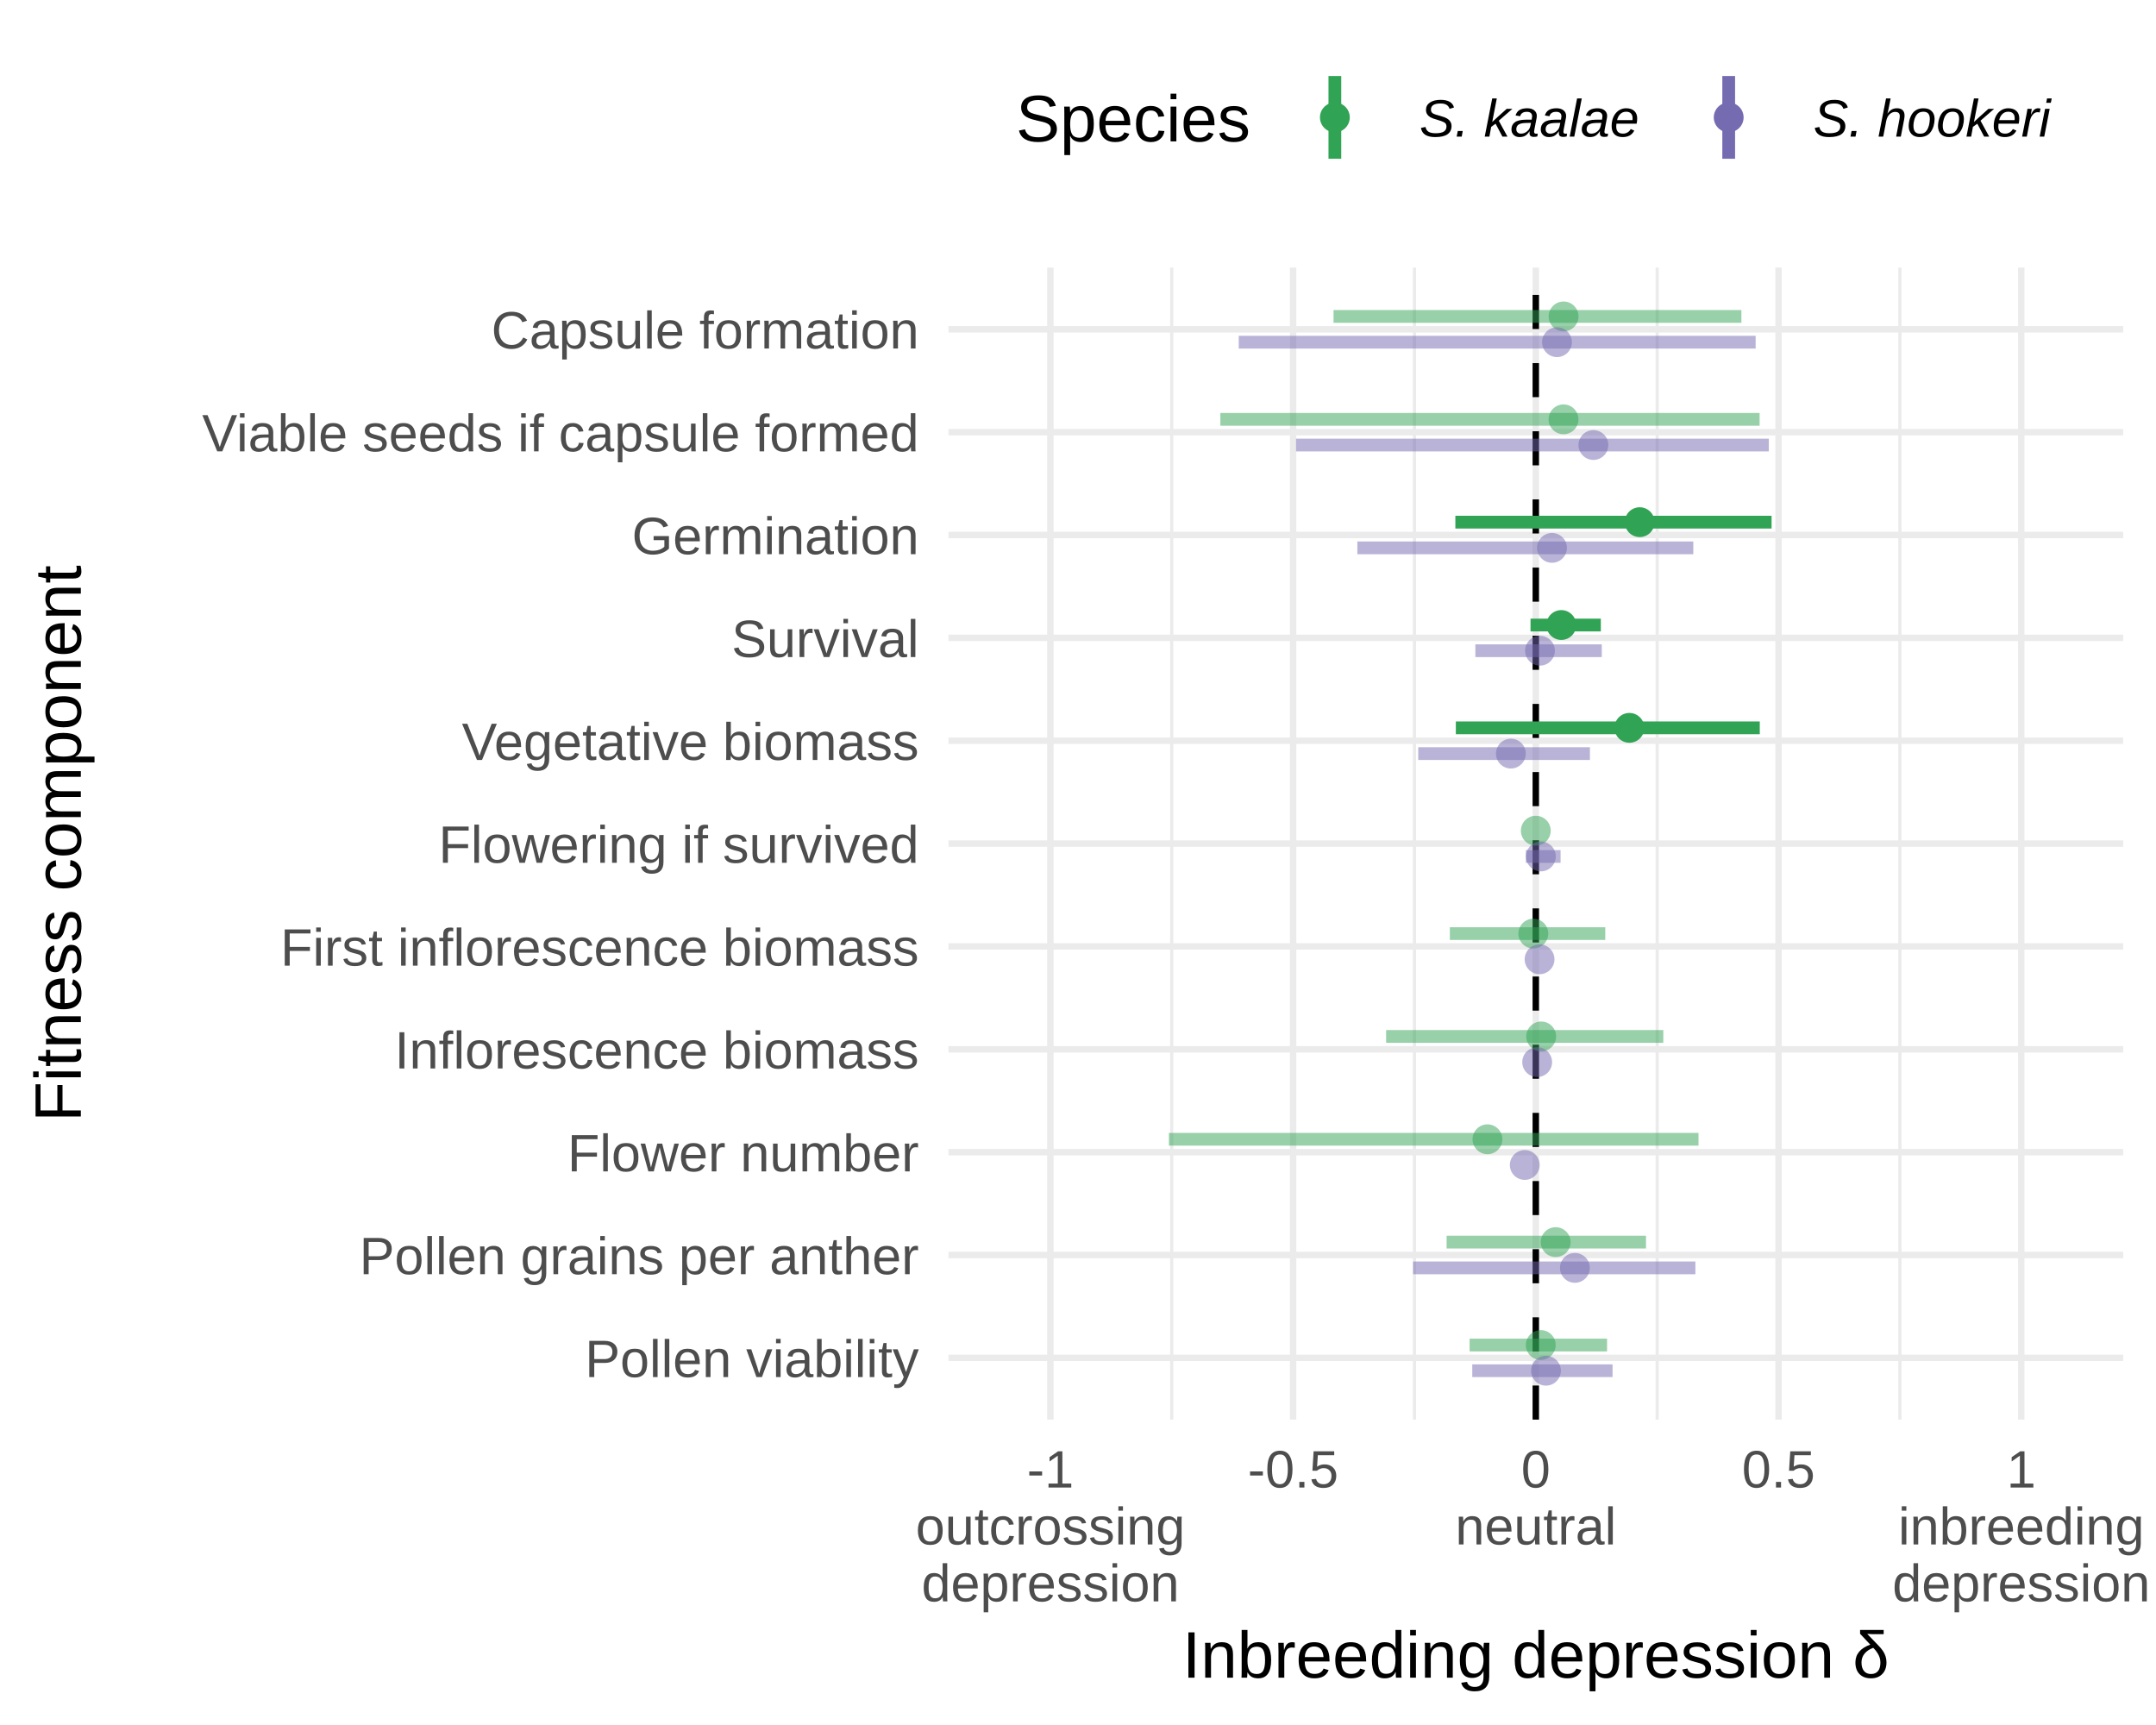
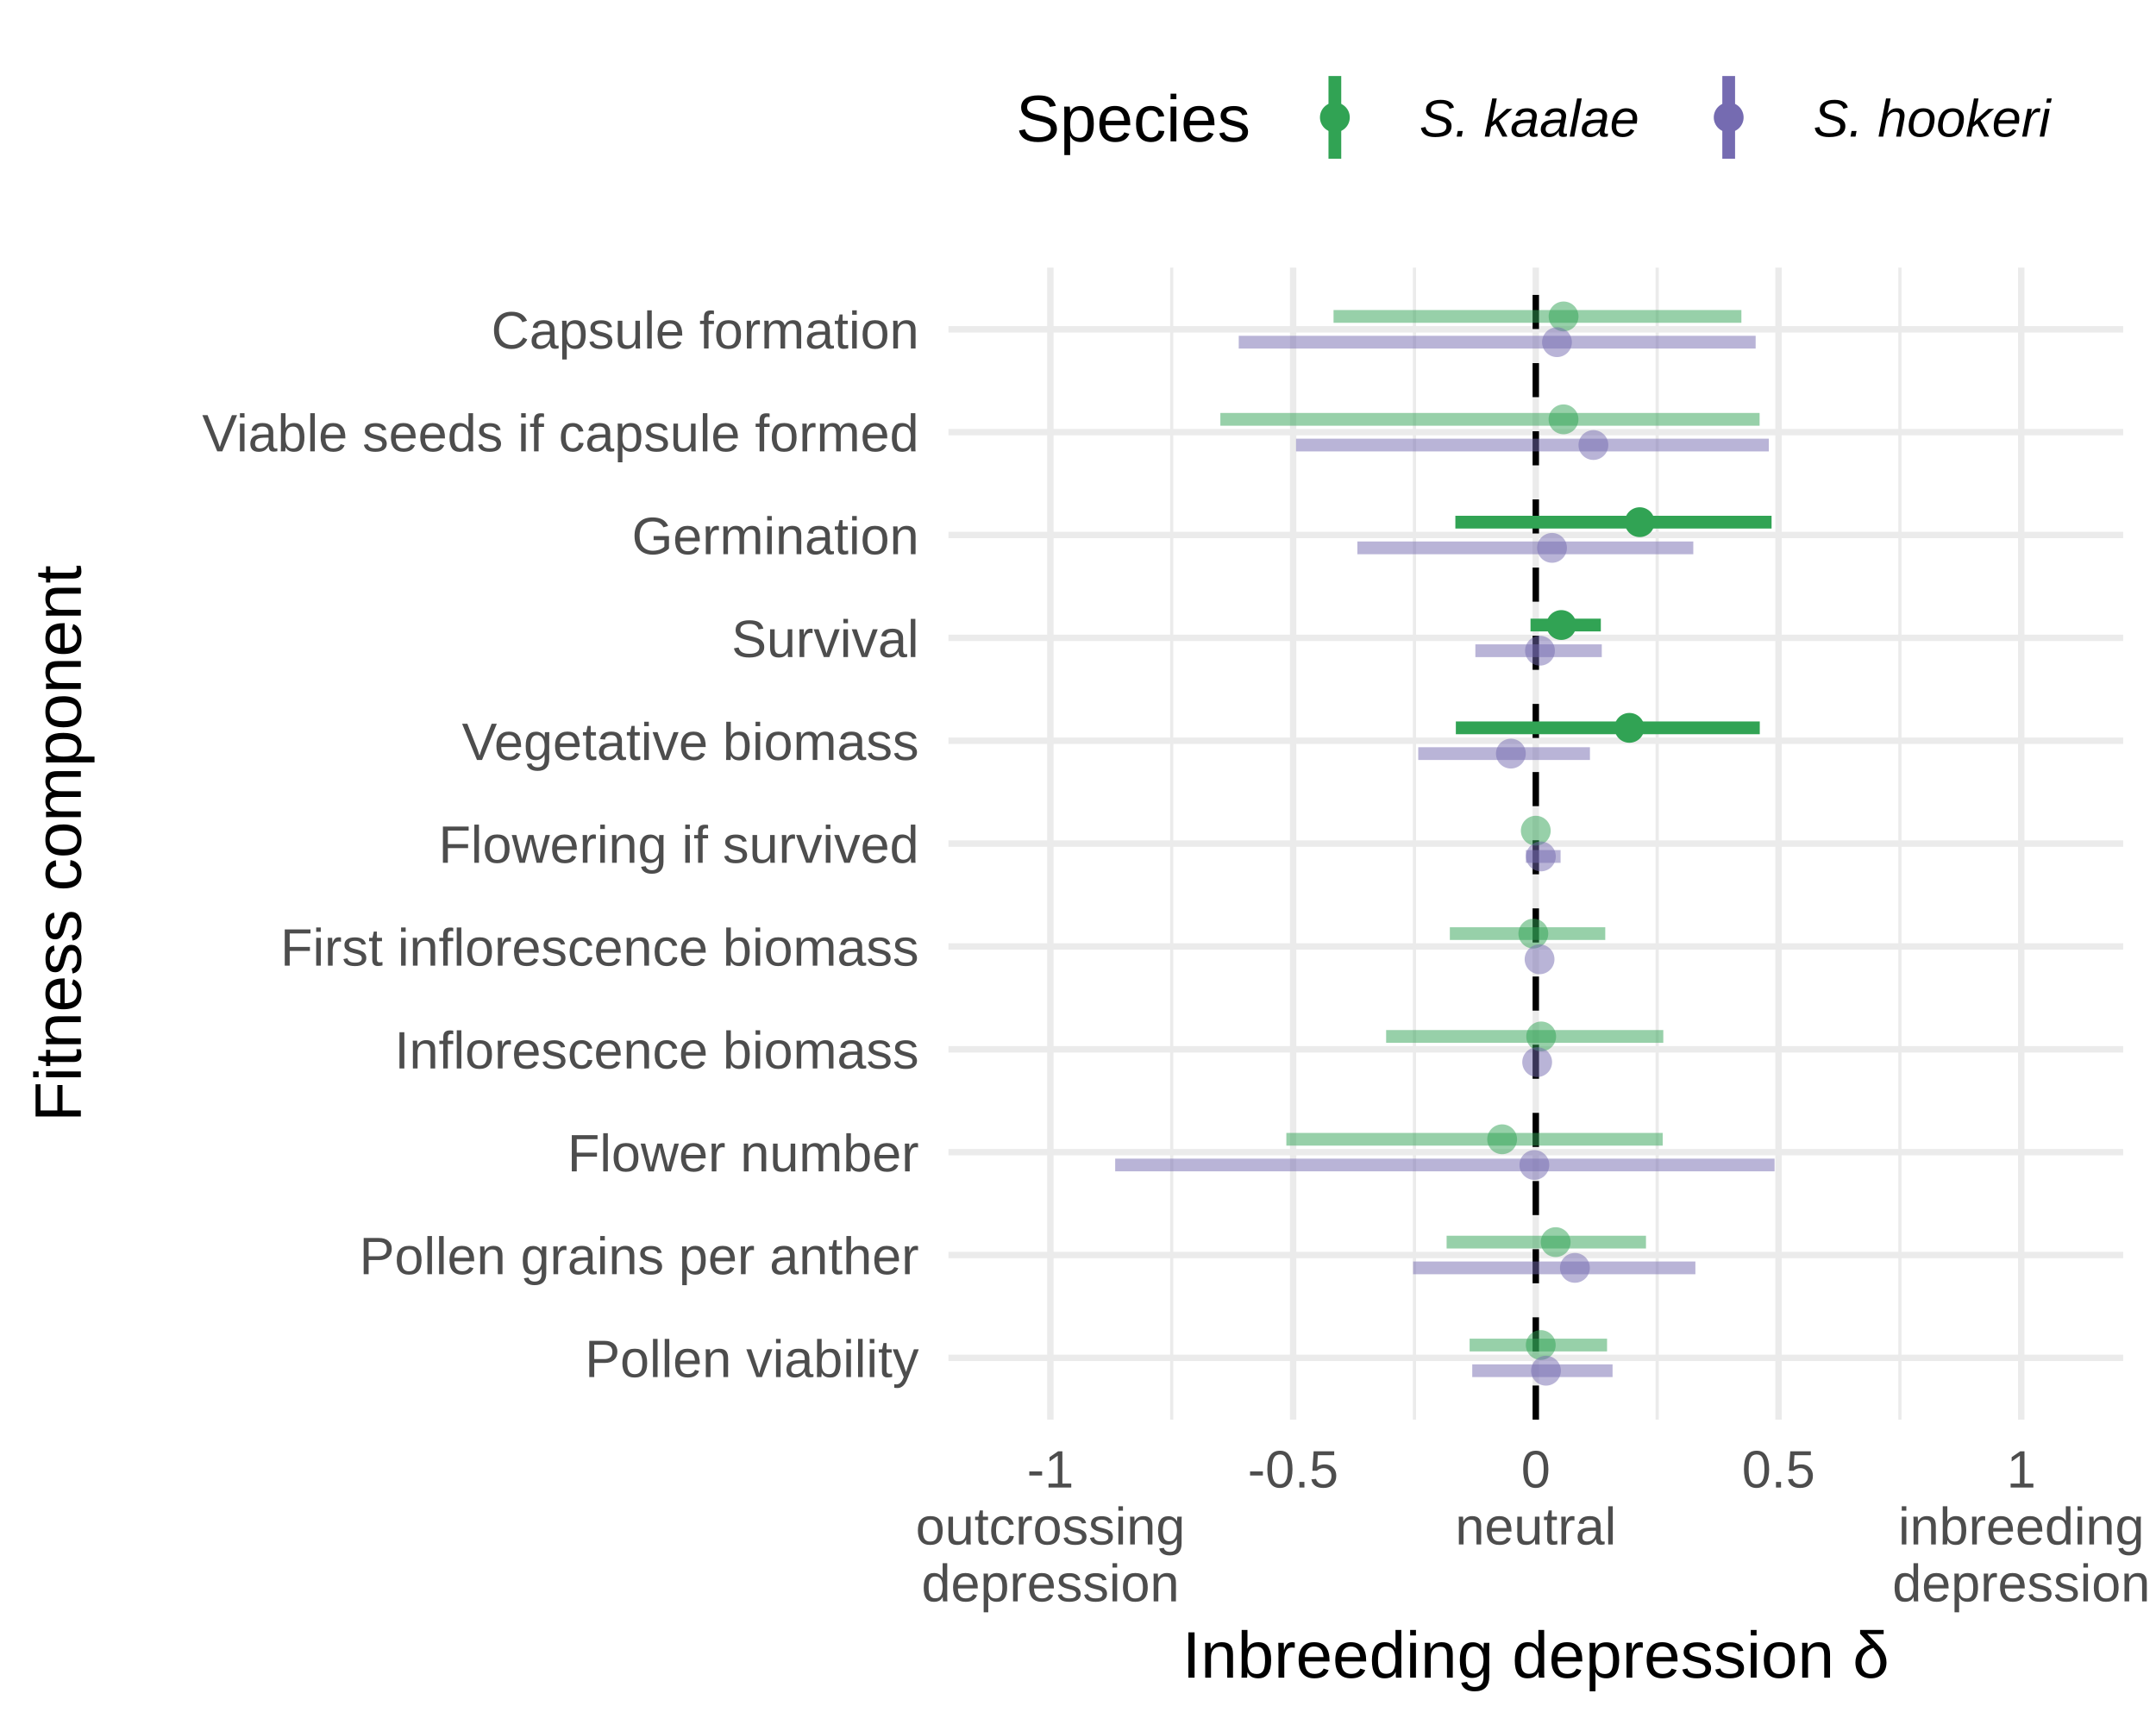
<svg xmlns="http://www.w3.org/2000/svg" class="svglite" width="360.00pt" height="288.00pt" viewBox="0 0 360.00 288.00">
  <defs>
    <style type="text/css">
    .svglite line, .svglite polyline, .svglite polygon, .svglite path, .svglite rect, .svglite circle {
      fill: none;
      stroke: #000000;
      stroke-linecap: round;
      stroke-linejoin: round;
      stroke-miterlimit: 10.00;
    }
  </style>
  </defs>
  <rect width="100%" height="100%" style="stroke: none; fill: #FFFFFF;" />
  <defs>
    <clipPath id="cpMC4wMHwzNjAuMDB8MC4wMHwyODguMDA=">
      <rect x="0.00" y="0.00" width="360.00" height="288.00" />
    </clipPath>
  </defs>
  <g clip-path="url(#cpMC4wMHwzNjAuMDB8MC4wMHwyODguMDA=)">
</g>
  <defs>
    <clipPath id="cpMTU4LjM3fDM1NC41Mnw0NC42OHwyMzcuMDE=">
      <rect x="158.37" y="44.68" width="196.15" height="192.33" />
    </clipPath>
  </defs>
  <g clip-path="url(#cpMTU4LjM3fDM1NC41Mnw0NC42OHwyMzcuMDE=)">
    <polyline points="195.65,237.01 195.65,44.68 " style="stroke-width: 0.53; stroke: #EBEBEB; stroke-linecap: butt;" />
    <polyline points="236.18,237.01 236.18,44.68 " style="stroke-width: 0.53; stroke: #EBEBEB; stroke-linecap: butt;" />
    <polyline points="276.71,237.01 276.71,44.68 " style="stroke-width: 0.53; stroke: #EBEBEB; stroke-linecap: butt;" />
    <polyline points="317.24,237.01 317.24,44.68 " style="stroke-width: 0.53; stroke: #EBEBEB; stroke-linecap: butt;" />
    <polyline points="158.37,226.70 354.52,226.70 " style="stroke-width: 1.07; stroke: #EBEBEB; stroke-linecap: butt;" />
    <polyline points="158.37,209.53 354.52,209.53 " style="stroke-width: 1.07; stroke: #EBEBEB; stroke-linecap: butt;" />
    <polyline points="158.37,192.36 354.52,192.36 " style="stroke-width: 1.07; stroke: #EBEBEB; stroke-linecap: butt;" />
    <polyline points="158.37,175.19 354.52,175.19 " style="stroke-width: 1.07; stroke: #EBEBEB; stroke-linecap: butt;" />
    <polyline points="158.37,158.01 354.52,158.01 " style="stroke-width: 1.07; stroke: #EBEBEB; stroke-linecap: butt;" />
    <polyline points="158.37,140.84 354.52,140.84 " style="stroke-width: 1.07; stroke: #EBEBEB; stroke-linecap: butt;" />
    <polyline points="158.37,123.67 354.52,123.67 " style="stroke-width: 1.07; stroke: #EBEBEB; stroke-linecap: butt;" />
    <polyline points="158.37,106.50 354.52,106.50 " style="stroke-width: 1.07; stroke: #EBEBEB; stroke-linecap: butt;" />
    <polyline points="158.37,89.32 354.52,89.32 " style="stroke-width: 1.07; stroke: #EBEBEB; stroke-linecap: butt;" />
    <polyline points="158.37,72.15 354.52,72.15 " style="stroke-width: 1.07; stroke: #EBEBEB; stroke-linecap: butt;" />
    <polyline points="158.37,54.98 354.52,54.98 " style="stroke-width: 1.07; stroke: #EBEBEB; stroke-linecap: butt;" />
    <polyline points="175.39,237.01 175.39,44.68 " style="stroke-width: 1.07; stroke: #EBEBEB; stroke-linecap: butt;" />
    <polyline points="215.92,237.01 215.92,44.68 " style="stroke-width: 1.07; stroke: #EBEBEB; stroke-linecap: butt;" />
    <polyline points="256.44,237.01 256.44,44.68 " style="stroke-width: 1.07; stroke: #EBEBEB; stroke-linecap: butt;" />
    <polyline points="296.97,237.01 296.97,44.68 " style="stroke-width: 1.07; stroke: #EBEBEB; stroke-linecap: butt;" />
    <polyline points="337.50,237.01 337.50,44.68 " style="stroke-width: 1.07; stroke: #EBEBEB; stroke-linecap: butt;" />
    <line x1="256.44" y1="237.01" x2="256.44" y2="44.68" style="stroke-width: 1.07; stroke-dasharray: 5.69,5.69; stroke-linecap: butt;" />
    <line x1="222.67" y1="52.83" x2="290.77" y2="52.83" style="stroke-width: 2.13; stroke: #31A354; stroke-opacity: 0.50; stroke-linecap: butt;" />
    <line x1="206.84" y1="57.13" x2="293.15" y2="57.13" style="stroke-width: 2.13; stroke: #756BB1; stroke-opacity: 0.50; stroke-linecap: butt;" />
    <line x1="203.77" y1="70.01" x2="293.81" y2="70.01" style="stroke-width: 2.13; stroke: #31A354; stroke-opacity: 0.50; stroke-linecap: butt;" />
    <line x1="216.41" y1="74.30" x2="295.35" y2="74.30" style="stroke-width: 2.13; stroke: #756BB1; stroke-opacity: 0.50; stroke-linecap: butt;" />
    <line x1="243.01" y1="87.18" x2="295.81" y2="87.18" style="stroke-width: 2.13; stroke: #31A354; stroke-linecap: butt;" />
    <line x1="226.65" y1="91.47" x2="282.74" y2="91.47" style="stroke-width: 2.13; stroke: #756BB1; stroke-opacity: 0.50; stroke-linecap: butt;" />
    <line x1="255.56" y1="104.35" x2="267.30" y2="104.35" style="stroke-width: 2.13; stroke: #31A354; stroke-linecap: butt;" />
    <line x1="246.35" y1="108.64" x2="267.46" y2="108.64" style="stroke-width: 2.13; stroke: #756BB1; stroke-opacity: 0.50; stroke-linecap: butt;" />
    <line x1="243.09" y1="121.52" x2="293.84" y2="121.52" style="stroke-width: 2.13; stroke: #31A354; stroke-linecap: butt;" />
    <line x1="236.81" y1="125.82" x2="265.48" y2="125.82" style="stroke-width: 2.13; stroke: #756BB1; stroke-opacity: 0.50; stroke-linecap: butt;" />
    <line x1="254.79" y1="142.99" x2="260.58" y2="142.99" style="stroke-width: 2.13; stroke: #756BB1; stroke-opacity: 0.50; stroke-linecap: butt;" />
    <line x1="242.09" y1="155.87" x2="268.04" y2="155.87" style="stroke-width: 2.13; stroke: #31A354; stroke-opacity: 0.50; stroke-linecap: butt;" />
    <line x1="231.45" y1="173.04" x2="277.73" y2="173.04" style="stroke-width: 2.13; stroke: #31A354; stroke-opacity: 0.50; stroke-linecap: butt;" />
-     <line x1="195.18" y1="190.21" x2="283.61" y2="190.21" style="stroke-width: 2.13; stroke: #31A354; stroke-opacity: 0.50; stroke-linecap: butt;" />
+     <line x1="214.79" y1="190.21" x2="277.63" y2="190.21" style="stroke-width: 2.13; stroke: #31A354; stroke-opacity: 0.50; stroke-linecap: butt;" />
+     <line x1="186.21" y1="194.50" x2="296.31" y2="194.50" style="stroke-width: 2.13; stroke: #756BB1; stroke-opacity: 0.50; stroke-linecap: butt;" />
    <line x1="241.55" y1="207.38" x2="274.84" y2="207.38" style="stroke-width: 2.13; stroke: #31A354; stroke-opacity: 0.50; stroke-linecap: butt;" />
    <line x1="235.95" y1="211.68" x2="283.09" y2="211.68" style="stroke-width: 2.13; stroke: #756BB1; stroke-opacity: 0.50; stroke-linecap: butt;" />
    <line x1="245.39" y1="224.56" x2="268.34" y2="224.56" style="stroke-width: 2.13; stroke: #31A354; stroke-opacity: 0.50; stroke-linecap: butt;" />
    <line x1="245.83" y1="228.85" x2="269.26" y2="228.85" style="stroke-width: 2.13; stroke: #756BB1; stroke-opacity: 0.50; stroke-linecap: butt;" />
    <circle cx="261.08" cy="52.83" r="2.49" style="stroke-width: 0.71; stroke: none; fill: #31A354; fill-opacity: 0.50;" />
    <circle cx="259.98" cy="57.13" r="2.49" style="stroke-width: 0.71; stroke: none; fill: #756BB1; fill-opacity: 0.50;" />
    <circle cx="261.07" cy="70.01" r="2.49" style="stroke-width: 0.71; stroke: none; fill: #31A354; fill-opacity: 0.50;" />
    <circle cx="266.06" cy="74.30" r="2.49" style="stroke-width: 0.71; stroke: none; fill: #756BB1; fill-opacity: 0.50;" />
    <circle cx="273.79" cy="87.18" r="2.49" style="stroke-width: 0.71; stroke: none; fill: #31A354;" />
    <circle cx="259.15" cy="91.47" r="2.49" style="stroke-width: 0.71; stroke: none; fill: #756BB1; fill-opacity: 0.50;" />
    <circle cx="260.70" cy="104.35" r="2.49" style="stroke-width: 0.71; stroke: none; fill: #31A354;" />
    <circle cx="257.14" cy="108.64" r="2.49" style="stroke-width: 0.71; stroke: none; fill: #756BB1; fill-opacity: 0.50;" />
    <circle cx="272.07" cy="121.52" r="2.49" style="stroke-width: 0.71; stroke: none; fill: #31A354;" />
    <circle cx="252.28" cy="125.82" r="2.49" style="stroke-width: 0.71; stroke: none; fill: #756BB1; fill-opacity: 0.50;" />
    <circle cx="256.44" cy="138.69" r="2.49" style="stroke-width: 0.71; stroke: none; fill: #31A354; fill-opacity: 0.50;" />
    <circle cx="257.29" cy="142.99" r="2.49" style="stroke-width: 0.71; stroke: none; fill: #756BB1; fill-opacity: 0.50;" />
    <circle cx="256.03" cy="155.87" r="2.49" style="stroke-width: 0.71; stroke: none; fill: #31A354; fill-opacity: 0.50;" />
    <circle cx="257.07" cy="160.16" r="2.49" style="stroke-width: 0.71; stroke: none; fill: #756BB1; fill-opacity: 0.50;" />
    <circle cx="257.34" cy="173.04" r="2.49" style="stroke-width: 0.71; stroke: none; fill: #31A354; fill-opacity: 0.50;" />
    <circle cx="256.67" cy="177.33" r="2.49" style="stroke-width: 0.71; stroke: none; fill: #756BB1; fill-opacity: 0.50;" />
-     <circle cx="248.37" cy="190.21" r="2.49" style="stroke-width: 0.71; stroke: none; fill: #31A354; fill-opacity: 0.50;" />
-     <circle cx="254.60" cy="194.50" r="2.49" style="stroke-width: 0.71; stroke: none; fill: #756BB1; fill-opacity: 0.50;" />
+     <circle cx="250.82" cy="190.21" r="2.49" style="stroke-width: 0.71; stroke: none; fill: #31A354; fill-opacity: 0.50;" />
+     <circle cx="256.20" cy="194.50" r="2.49" style="stroke-width: 0.71; stroke: none; fill: #756BB1; fill-opacity: 0.50;" />
    <circle cx="259.76" cy="207.38" r="2.49" style="stroke-width: 0.71; stroke: none; fill: #31A354; fill-opacity: 0.50;" />
    <circle cx="262.97" cy="211.68" r="2.49" style="stroke-width: 0.71; stroke: none; fill: #756BB1; fill-opacity: 0.50;" />
    <circle cx="257.27" cy="224.56" r="2.49" style="stroke-width: 0.71; stroke: none; fill: #31A354; fill-opacity: 0.50;" />
    <circle cx="258.14" cy="228.85" r="2.49" style="stroke-width: 0.71; stroke: none; fill: #756BB1; fill-opacity: 0.50;" />
  </g>
  <g clip-path="url(#cpMC4wMHwzNjAuMDB8MC4wMHwyODguMDA=)">
    <text x="153.44" y="229.91" text-anchor="end" style="font-size: 8.80px; fill: #4D4D4D; font-family: Arial;">Pollen viability</text>
    <text x="153.44" y="212.74" text-anchor="end" style="font-size: 8.80px; fill: #4D4D4D; font-family: Arial;">Pollen grains per anther</text>
    <text x="153.44" y="195.57" text-anchor="end" style="font-size: 8.80px; fill: #4D4D4D; font-family: Arial;">Flower number</text>
    <text x="153.44" y="178.39" text-anchor="end" style="font-size: 8.80px; fill: #4D4D4D; font-family: Arial;">Inflorescence biomass</text>
    <text x="153.44" y="161.22" text-anchor="end" style="font-size: 8.80px; fill: #4D4D4D; font-family: Arial;">First inflorescence biomass</text>
    <text x="153.44" y="144.05" text-anchor="end" style="font-size: 8.80px; fill: #4D4D4D; font-family: Arial;">Flowering if survived</text>
    <text x="153.44" y="126.88" text-anchor="end" style="font-size: 8.80px; fill: #4D4D4D; font-family: Arial;">Vegetative biomass</text>
    <text x="153.44" y="109.70" text-anchor="end" style="font-size: 8.80px; fill: #4D4D4D; font-family: Arial;">Survival</text>
    <text x="153.44" y="92.53" text-anchor="end" style="font-size: 8.80px; fill: #4D4D4D; font-family: Arial;">Germination</text>
    <text x="153.44" y="75.36" text-anchor="end" style="font-size: 8.80px; fill: #4D4D4D; font-family: Arial;">Viable seeds if capsule formed</text>
    <text x="153.44" y="58.19" text-anchor="end" style="font-size: 8.80px; fill: #4D4D4D; font-family: Arial;">Capsule formation</text>
    <text x="175.39" y="248.35" text-anchor="middle" style="font-size: 8.80px; fill: #4D4D4D; font-family: Arial;">-1</text>
    <text x="175.39" y="257.86" text-anchor="middle" style="font-size: 8.80px; fill: #4D4D4D; font-family: Arial;">outcrossing</text>
    <text x="175.39" y="267.36" text-anchor="middle" style="font-size: 8.80px; fill: #4D4D4D; font-family: Arial;">depression</text>
    <text x="215.92" y="248.35" text-anchor="middle" style="font-size: 8.80px; fill: #4D4D4D; font-family: Arial;">-0.5</text>
    <text x="256.44" y="248.35" text-anchor="middle" style="font-size: 8.80px; fill: #4D4D4D; font-family: Arial;">0</text>
    <text x="256.44" y="257.86" text-anchor="middle" style="font-size: 8.80px; fill: #4D4D4D; font-family: Arial;">neutral</text>
    <text x="296.97" y="248.35" text-anchor="middle" style="font-size: 8.80px; fill: #4D4D4D; font-family: Arial;">0.5</text>
    <text x="337.50" y="248.35" text-anchor="middle" style="font-size: 8.80px; fill: #4D4D4D; font-family: Arial;">1</text>
    <text x="337.50" y="257.86" text-anchor="middle" style="font-size: 8.80px; fill: #4D4D4D; font-family: Arial;">inbreeding</text>
    <text x="337.50" y="267.36" text-anchor="middle" style="font-size: 8.80px; fill: #4D4D4D; font-family: Arial;">depression</text>
    <text x="256.44" y="280.10" text-anchor="middle" style="font-size: 11.00px; font-family: Arial;">Inbreeding depression δ</text>
    <text transform="translate(13.50,140.84) rotate(-90)" text-anchor="middle" style="font-size: 11.00px; font-family: Arial;">Fitness component</text>
    <text x="169.65" y="23.61" style="font-size: 11.00px; font-family: Arial;">Species</text>
    <line x1="222.89" y1="26.51" x2="222.89" y2="12.69" style="stroke-width: 2.13; stroke: #31A354; stroke-linecap: butt;" />
    <circle cx="222.89" cy="19.60" r="2.49" style="stroke-width: 0.71; stroke: none; fill: #31A354;" />
    <line x1="288.65" y1="26.51" x2="288.65" y2="12.69" style="stroke-width: 2.13; stroke: #756BB1; stroke-linecap: butt;" />
    <circle cx="288.65" cy="19.60" r="2.49" style="stroke-width: 0.71; stroke: none; fill: #756BB1;" />
    <text x="237.01" y="22.81" style="font-size: 8.80px; font-style: italic; font-family: Arial;">S. kaalae</text>
    <text x="302.77" y="22.81" style="font-size: 8.80px; font-style: italic; font-family: Arial;">S. hookeri</text>
  </g>
</svg>
